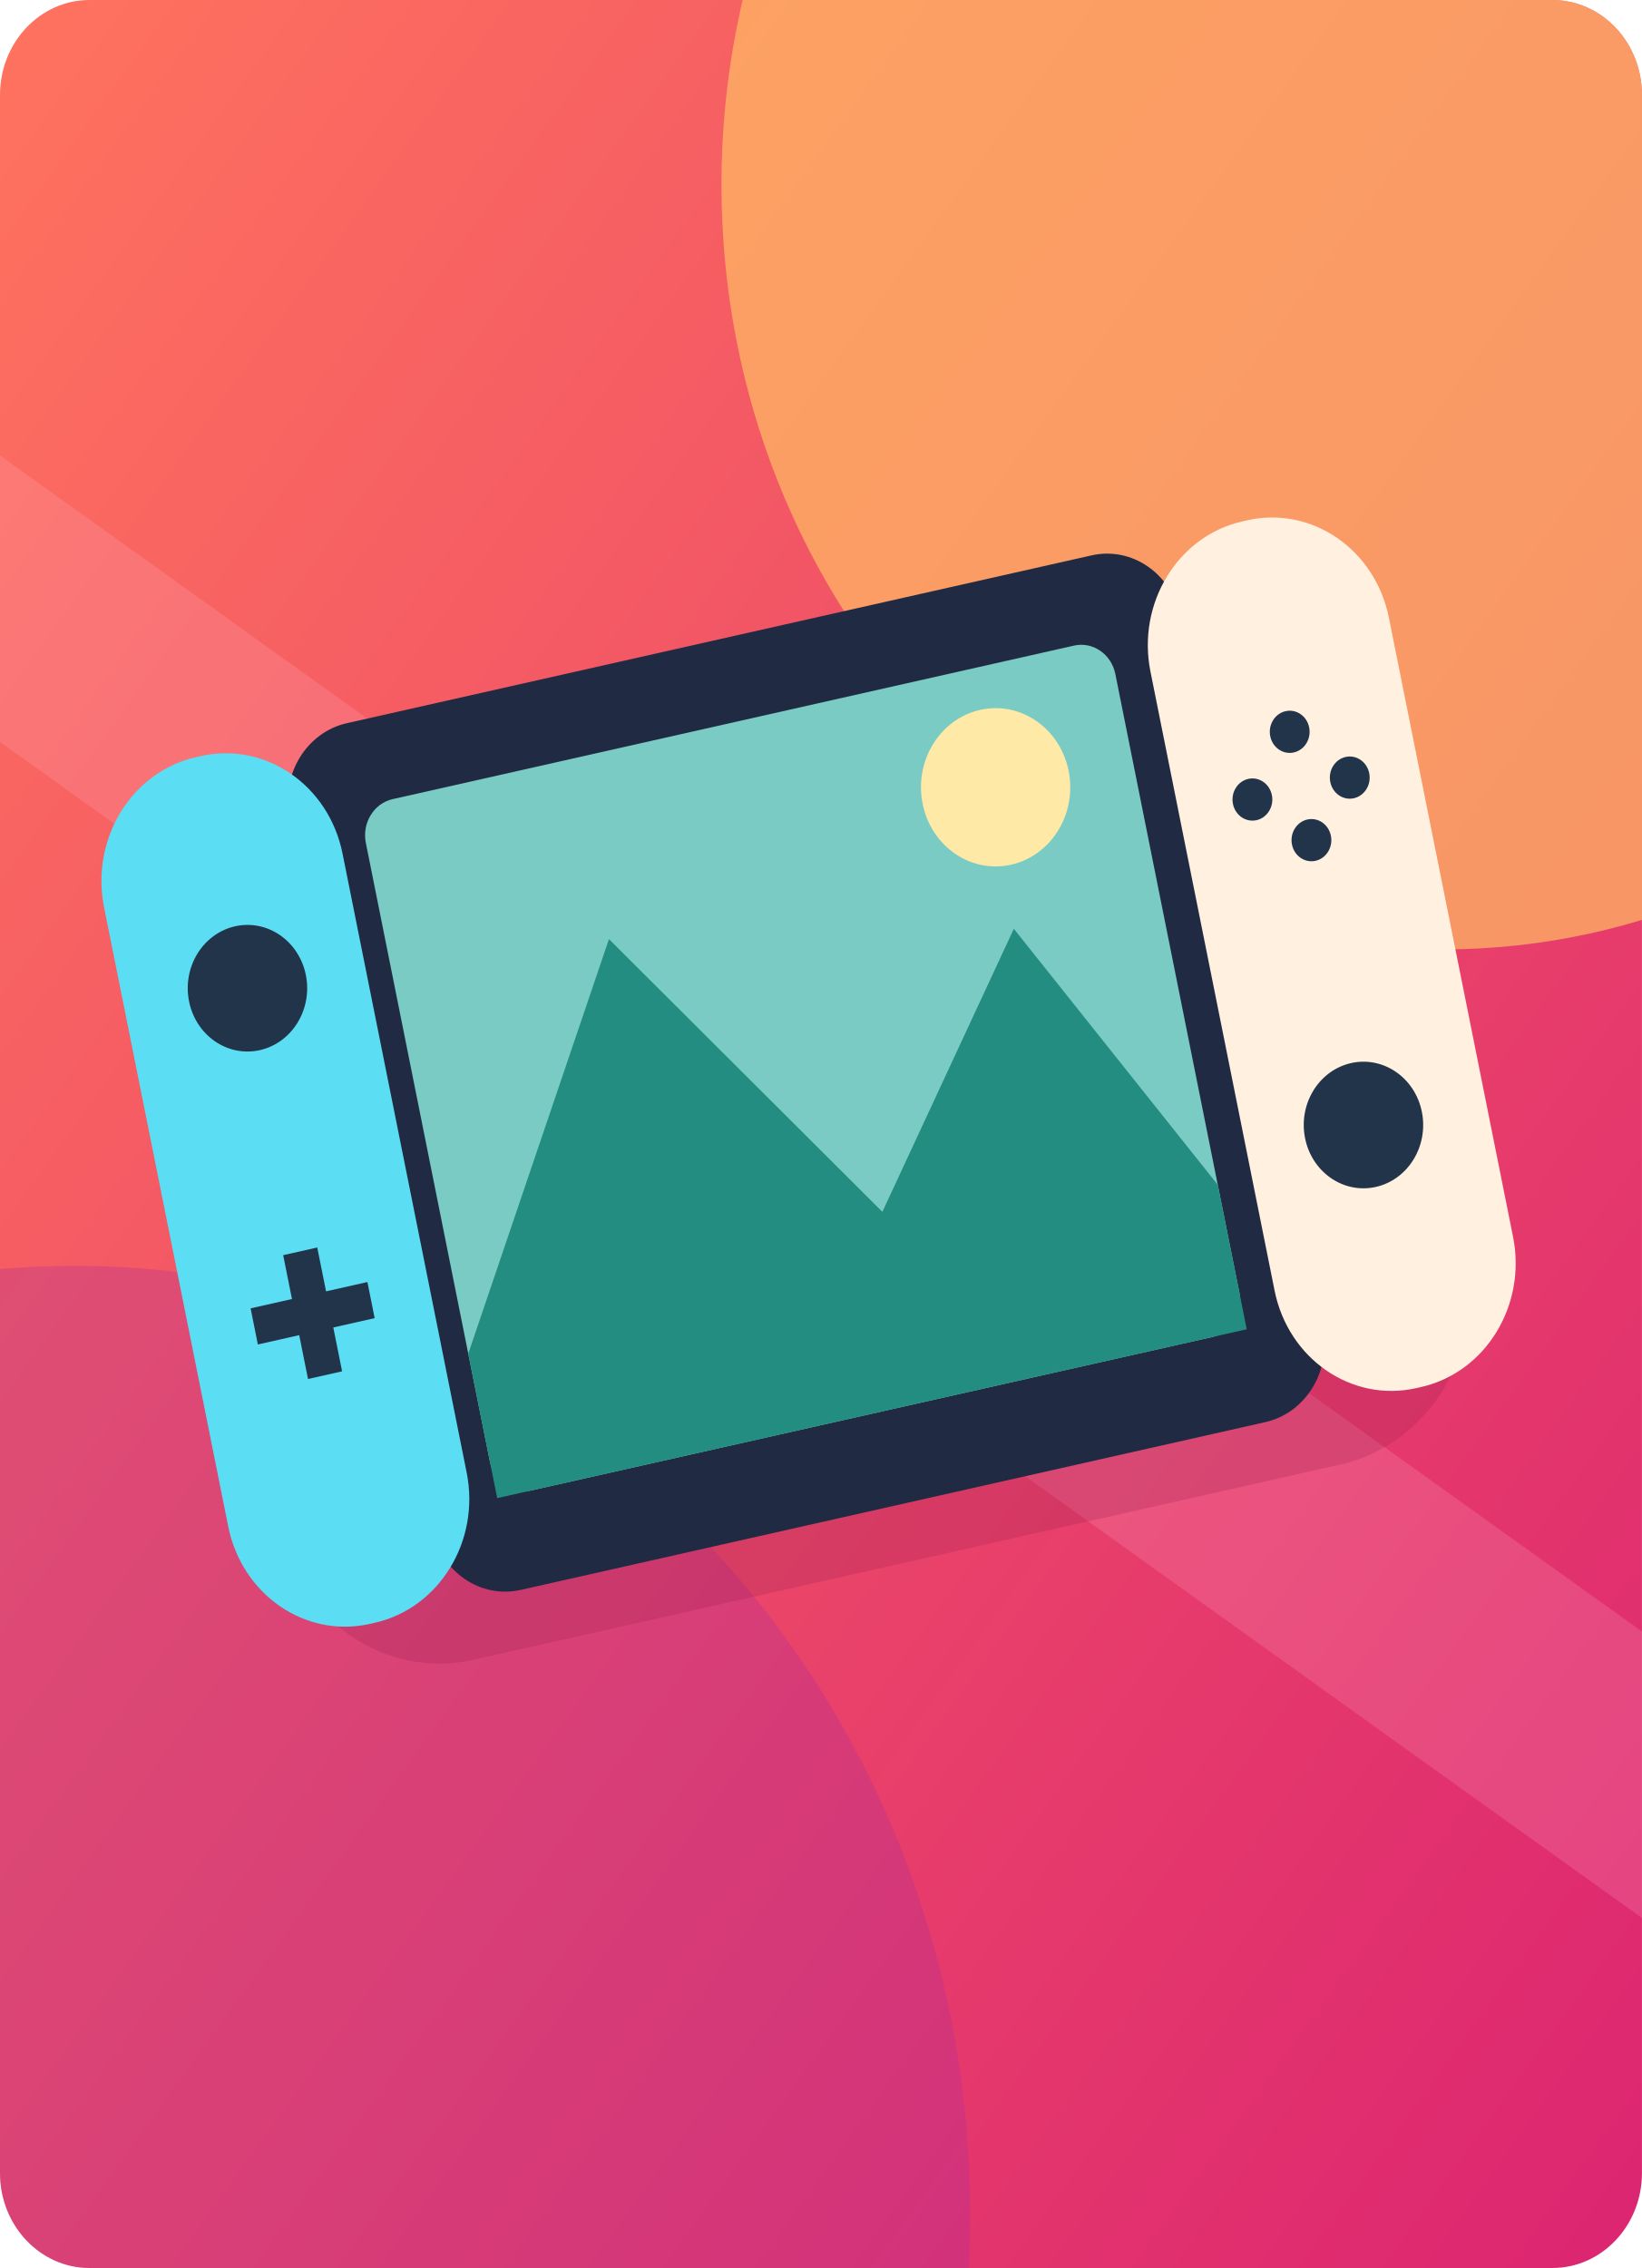
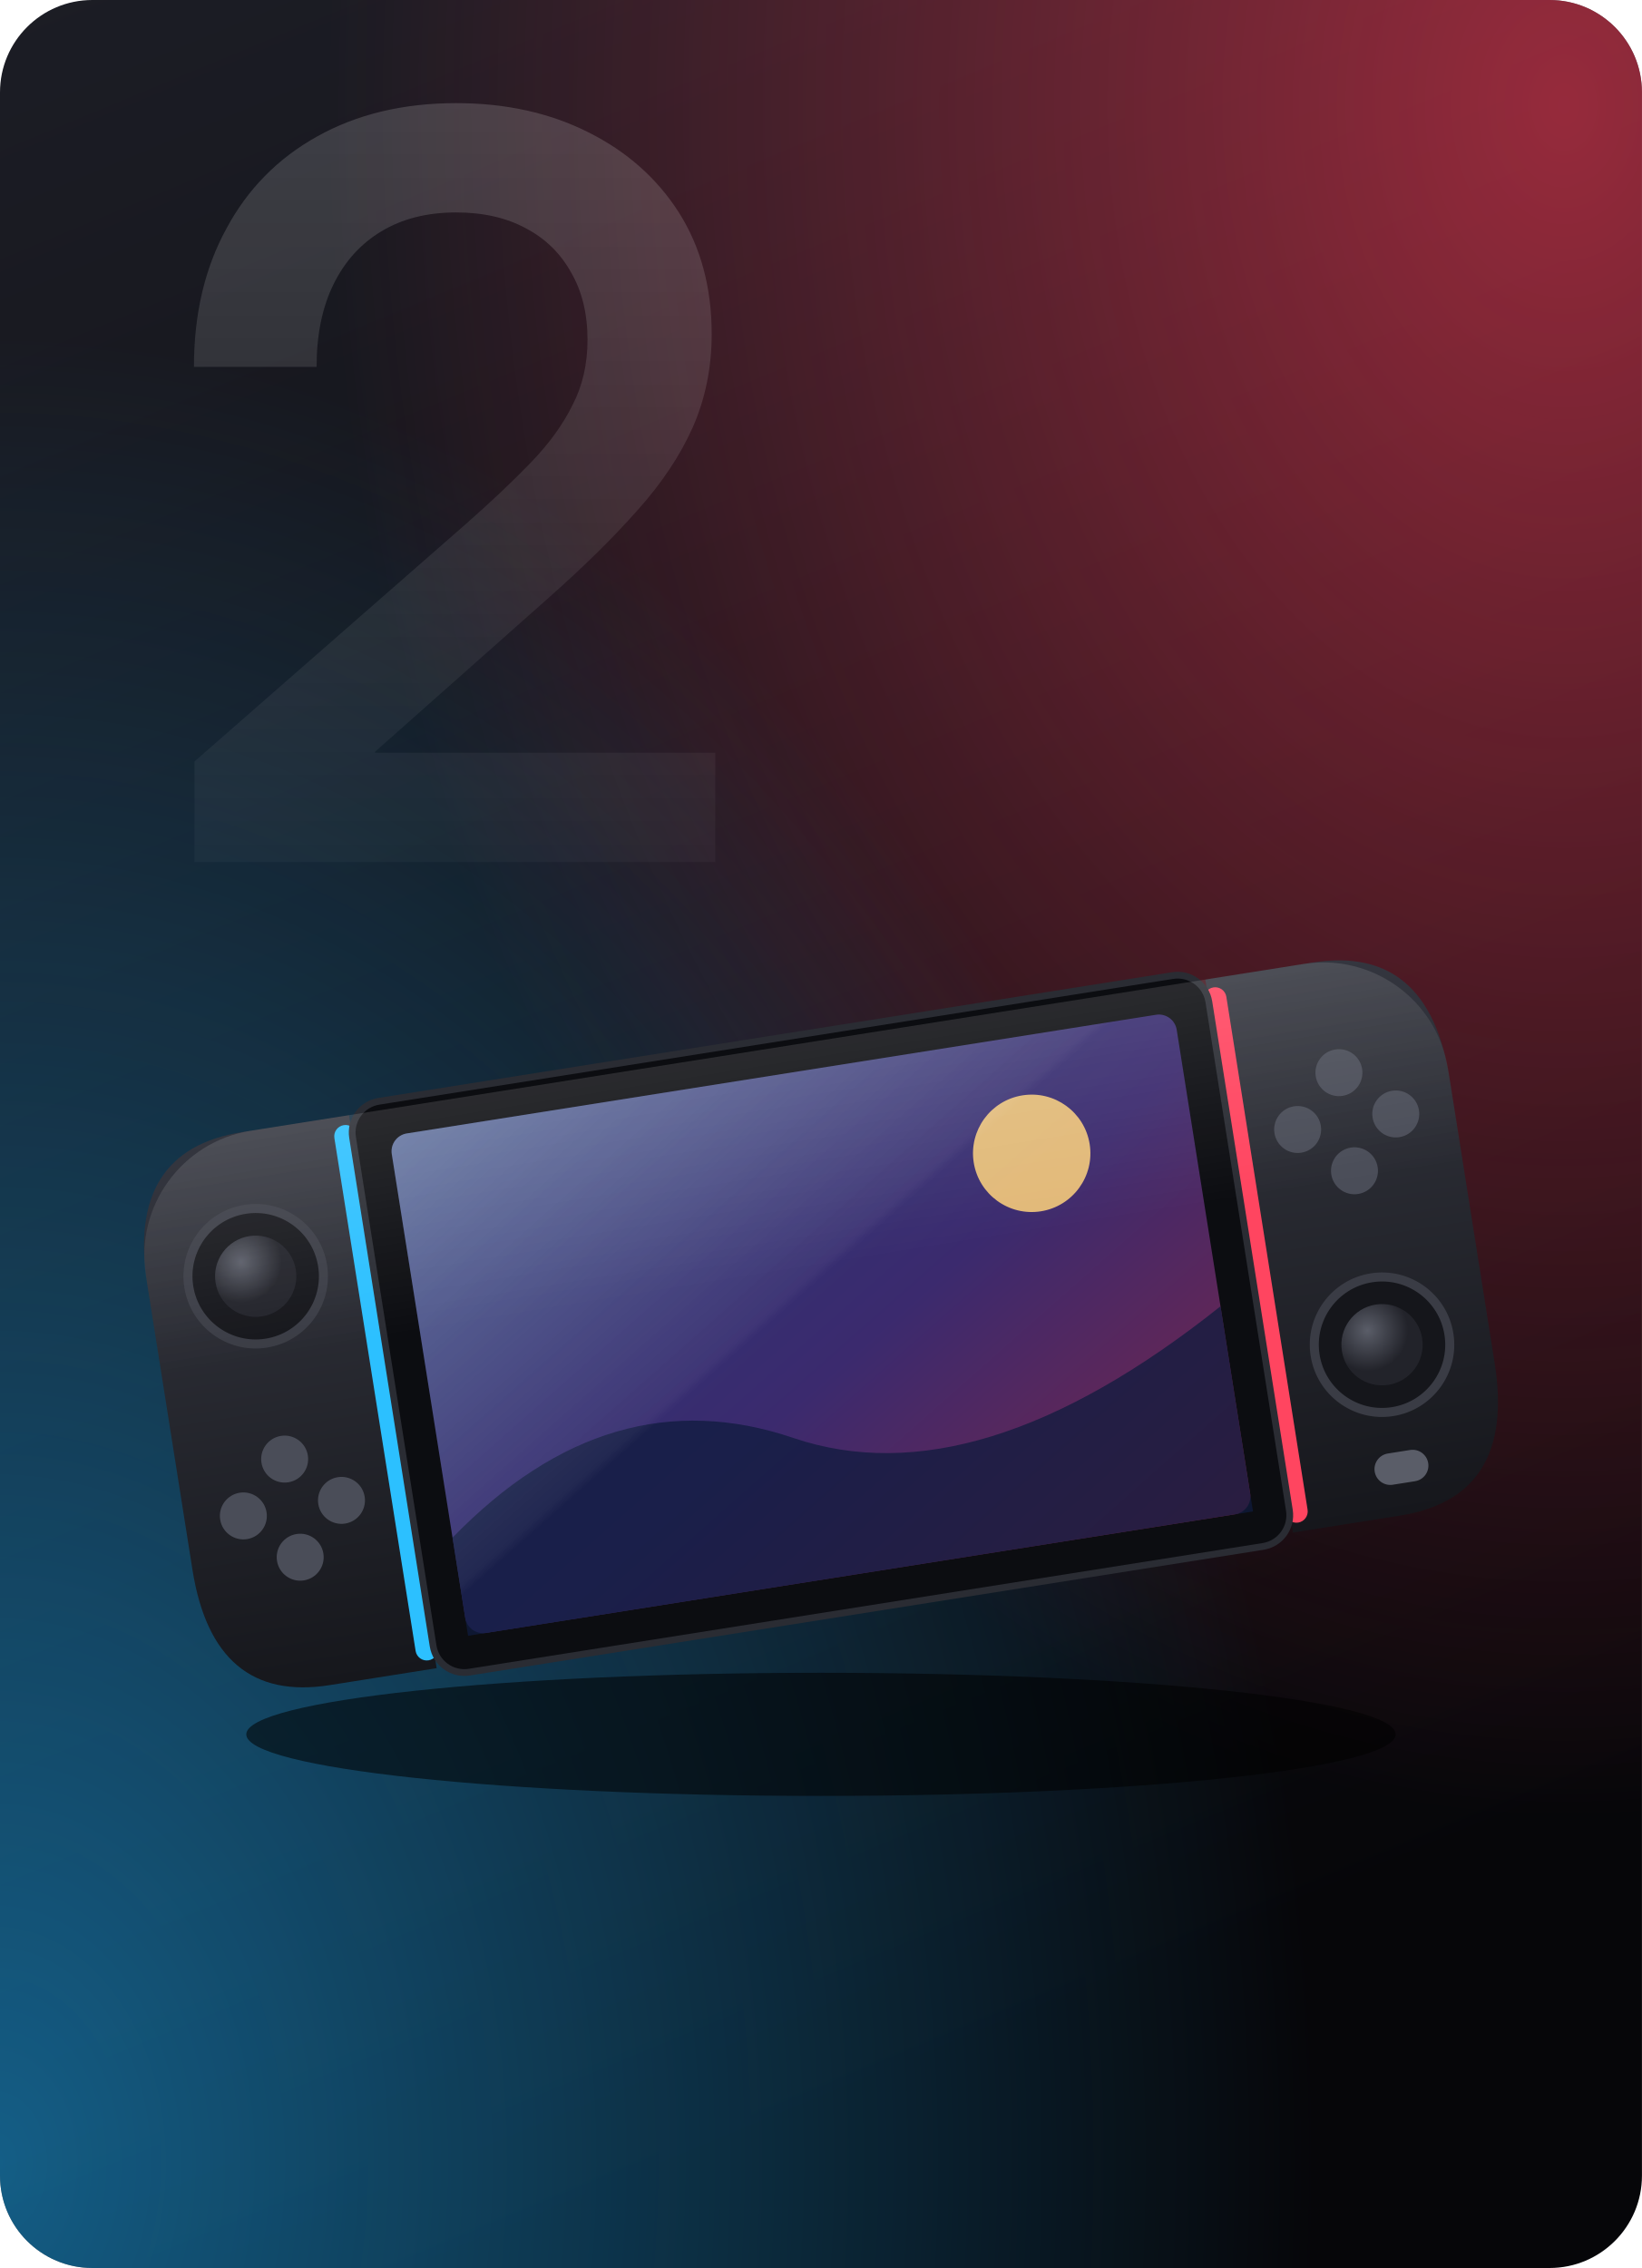
- <svg xmlns="http://www.w3.org/2000/svg" width="320" height="442" viewBox="0 0 330 430" preserveAspectRatio="none">
+ <svg xmlns="http://www.w3.org/2000/svg" width="320" height="442" viewBox="0 0 320 442">
  <defs>
-     <linearGradient id="b" x2="1" y2="1">
-       <stop stop-color="#ff735e" />
-       <stop offset="1" stop-color="#dc2471" />
+     <clipPath id="c">
+       <rect width="320" height="442" rx="18" />
+     </clipPath>
+     <linearGradient id="bg" x2=".3" y2="1">
+       <stop stop-color="#1C1D25" />
+       <stop offset="1" stop-color="#060609" />
    </linearGradient>
-     <clipPath id="c">
-       <rect width="330" height="430" rx="18" />
-     </clipPath>
+     <radialGradient id="r" cx=".95" cy=".05" r=".75">
+       <stop stop-color="#FF3B55" stop-opacity=".55" />
+       <stop offset="1" stop-color="#FF3B55" stop-opacity="0" />
+     </radialGradient>
+     <radialGradient id="b" cx="0" cy=".95" r=".8">
+       <stop stop-color="#1FB2FF" stop-opacity=".5" />
+       <stop offset="1" stop-color="#1FB2FF" stop-opacity="0" />
+     </radialGradient>
+     <linearGradient id="two" x2="0" y2="1">
+       <stop stop-color="#fff" stop-opacity=".16" />
+       <stop offset="1" stop-color="#fff" stop-opacity=".03" />
+     </linearGradient>
+     <linearGradient id="body" x2="0" y2="1">
+       <stop stop-color="#34363F" />
+       <stop offset="1" stop-color="#16171C" />
+     </linearGradient>
+     <linearGradient id="scr" x1="0" y1="0" x2="1" y2="1">
+       <stop stop-color="#243C78" />
+       <stop offset=".55" stop-color="#3B2A6E" />
+       <stop offset="1" stop-color="#7A2448" />
+     </linearGradient>
+     <linearGradient id="glare" x1="0" y1="0" x2="1" y2="1">
+       <stop stop-color="#fff" stop-opacity=".30" />
+       <stop offset=".45" stop-color="#fff" stop-opacity=".04" />
+       <stop offset=".46" stop-color="#fff" stop-opacity="0" />
+     </linearGradient>
+     <radialGradient id="cap" cx=".35" cy=".3">
+       <stop stop-color="#5A5D68" />
+       <stop offset="1" stop-color="#22232A" />
+     </radialGradient>
+     <linearGradient id="sheen" x2="0" y2="1">
+       <stop stop-color="#fff" stop-opacity=".12" />
+       <stop offset=".4" stop-color="#fff" stop-opacity="0" />
+     </linearGradient>
  </defs>
  <g clip-path="url(#c)">
-     <rect width="330" height="430" fill="url(#b)" />
-     <circle cx="290" cy="35" r="145" fill="#ffbc64" opacity=".7" />
-     <circle cx="15" cy="420" r="180" fill="#ab2d96" opacity=".3" />
-     <path d="M-20 100L350 350" stroke="#ffbad0" stroke-width="45" opacity=".18" />
-     <g transform="rotate(-12 165 215)">
-       <rect x="43" y="130" width="244" height="168" rx="33" fill="#9a204e" opacity=".25" />
-       <rect x="73" y="119" width="183" height="168" rx="15" fill="#202b43" />
-       <rect x="87" y="135" width="154" height="134" rx="7" fill="#7acbc3" />
-       <path d="M87 241L131 170L174 232L211 185L241 241V269H87Z" fill="#248d82" />
-       <circle cx="213" cy="158" r="15" fill="#ffe9a6" />
-       <rect x="33" y="119" width="49" height="168" rx="24" fill="#5bddf3" />
-       <rect x="248" y="119" width="49" height="168" rx="24" fill="#fff0df" />
-       <g fill="#223449">
-         <circle cx="58" cy="164" r="12" />
-         <circle cx="272" cy="236" r="12" />
-         <circle cx="273" cy="160" r="4" />
-         <circle cx="263" cy="171" r="4" />
-         <circle cx="283" cy="171" r="4" />
-         <circle cx="273" cy="181" r="4" />
-       </g>
-       <path d="M58 215v24m-12-12h24" stroke="#223449" stroke-width="7" />
+     <rect width="320" height="442" fill="url(#bg)" />
+     <rect width="320" height="442" fill="url(#r)" />
+     <rect width="320" height="442" fill="url(#b)" />
+     <path d="M37.9 168.0V148.4L90.7 102.2Q98.2 95.6 103.5 90.1Q108.8 84.6 111.6 78.9Q114.5 73.3 114.5 66.2Q114.5 58.6 111.3 53.1Q108.2 47.5 102.5 44.5Q96.8 41.4 88.9 41.4Q80.4 41.4 74.3 45.1Q68.3 48.7 65.0 55.4Q61.7 62.1 61.7 71.5H37.8Q37.8 56.1 44.1 44.6Q50.3 33.0 61.8 26.6Q73.4 20.1 88.9 20.1Q103.4 20.1 114.7 25.8Q125.9 31.4 132.3 41.4Q138.7 51.5 138.7 65.1Q138.7 74.9 135.0 83.3Q131.3 91.6 124.1 99.6Q117.0 107.6 106.7 116.7L73.1 146.5V146.7H139.4V168.0Z" fill="url(#two)" />
+     <ellipse cx="160" cy="338" rx="112" ry="12" fill="#000" opacity=".55" />
+     <g transform="translate(160 258) scale(.88) rotate(-9) translate(-160 -228)">
+       <path d="M64 166H40Q14 166 14 196V260Q14 290 40 290H64Z" fill="url(#body)" />
+       <rect x="60" y="168" width="5" height="120" rx="2.5" fill="#2CC0FF" />
+       <circle cx="38" cy="198" r="15" fill="#15161B" />
+       <circle cx="38" cy="198" r="15" fill="none" stroke="#3A3C45" stroke-width="2" />
+       <circle cx="38" cy="198" r="9" fill="url(#cap)" />
+       <circle cx="38" cy="239" r="5.2" fill="#4A4D58" />
+       <circle cx="38" cy="261" r="5.2" fill="#4A4D58" />
+       <circle cx="27" cy="250" r="5.2" fill="#4A4D58" />
+       <circle cx="49" cy="250" r="5.2" fill="#4A4D58" />
+       <path d="M256 166H280Q306 166 306 196V260Q306 290 280 290H256Z" fill="url(#body)" />
+       <rect x="255" y="168" width="5" height="120" rx="2.5" fill="#FF4560" />
+       <circle cx="282" cy="191" r="5.2" fill="#4A4D58" />
+       <circle cx="282" cy="213" r="5.2" fill="#4A4D58" />
+       <circle cx="271" cy="202" r="5.2" fill="#4A4D58" />
+       <circle cx="293" cy="202" r="5.2" fill="#4A4D58" />
+       <circle cx="282" cy="252" r="15" fill="#15161B" />
+       <circle cx="282" cy="252" r="15" fill="none" stroke="#3A3C45" stroke-width="2" />
+       <circle cx="282" cy="252" r="9" fill="url(#cap)" />
+       <rect x="276" y="276" width="12" height="7" rx="3.5" fill="#5A5D68" />
+       <rect x="64" y="164" width="192" height="128" rx="7" fill="#0C0D11" />
+       <rect x="64" y="164" width="192" height="128" rx="7" fill="none" stroke="#2A2C33" stroke-width="1.5" />
+       <rect x="72" y="172" width="176" height="112" rx="4" fill="url(#scr)" />
+       <path d="M72 262Q112 232 150 252T248 238V284H72Z" fill="#0F1B3D" opacity=".75" />
+       <circle cx="212" cy="198" r="13" fill="#FFD27A" opacity=".85" />
+       <rect x="72" y="172" width="176" height="112" rx="4" fill="url(#glare)" />
+       <rect x="14" y="166" width="292" height="124" rx="28" fill="url(#sheen)" />
    </g>
  </g>
</svg>
